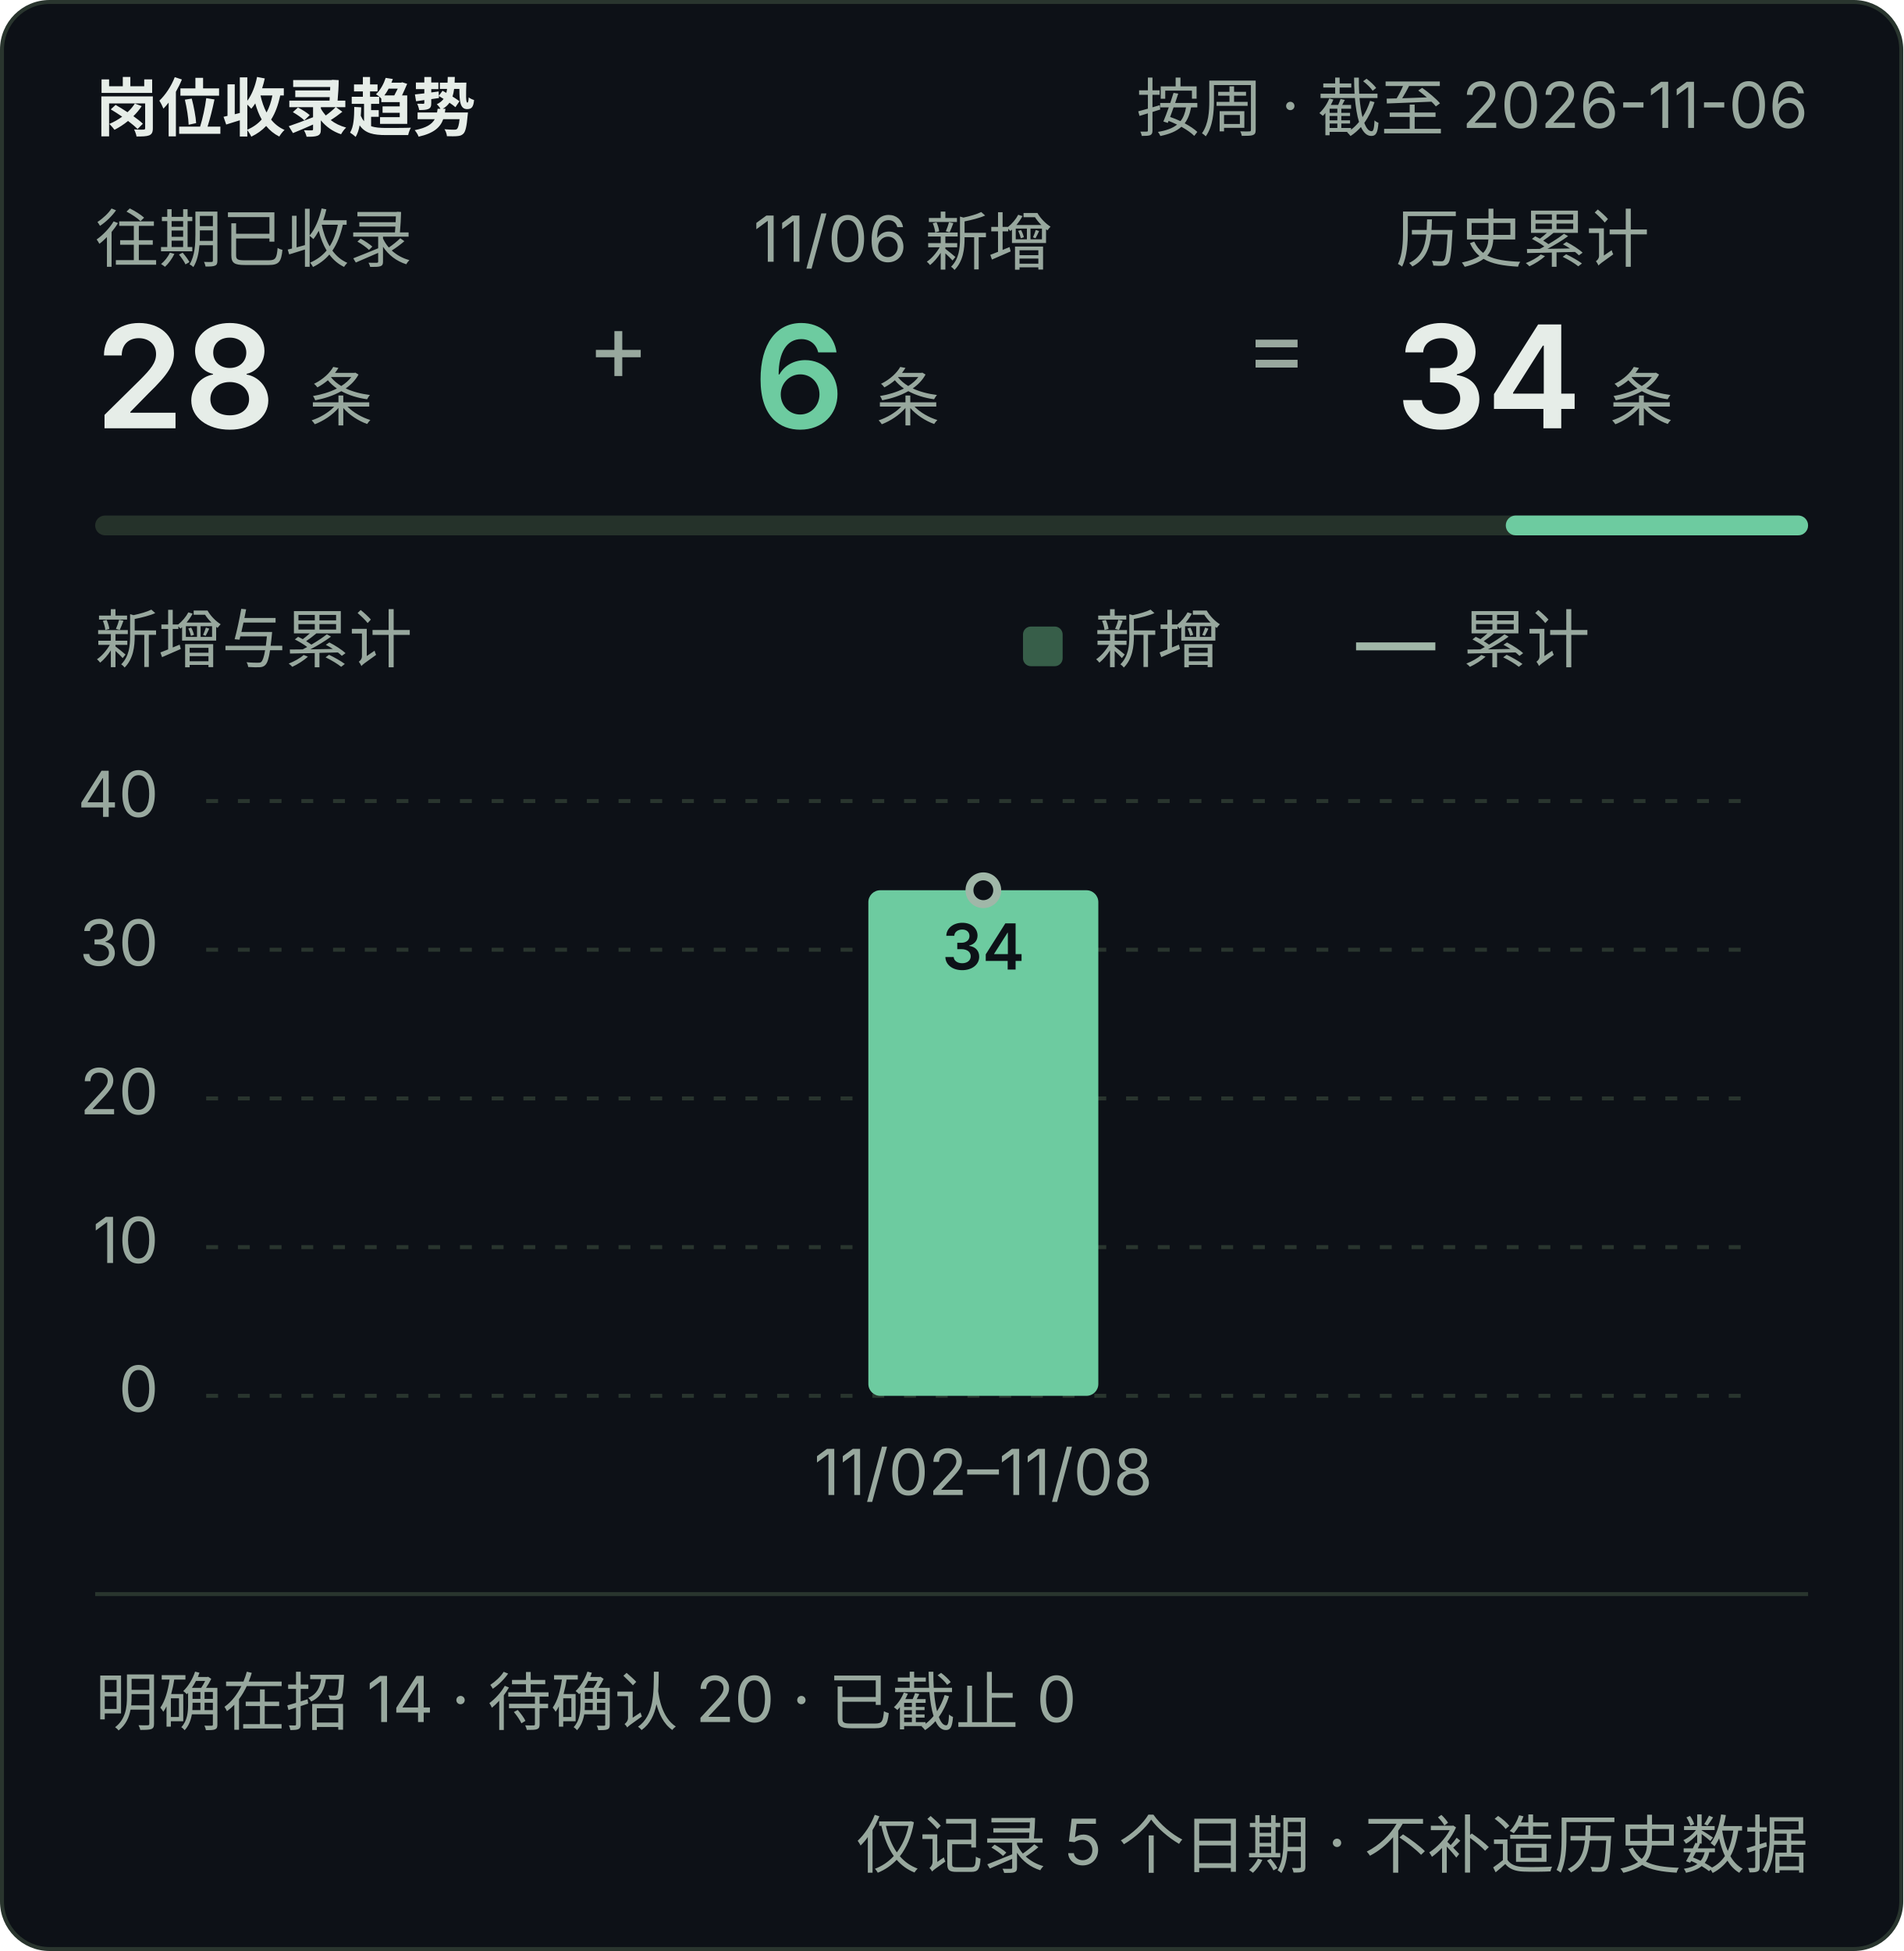
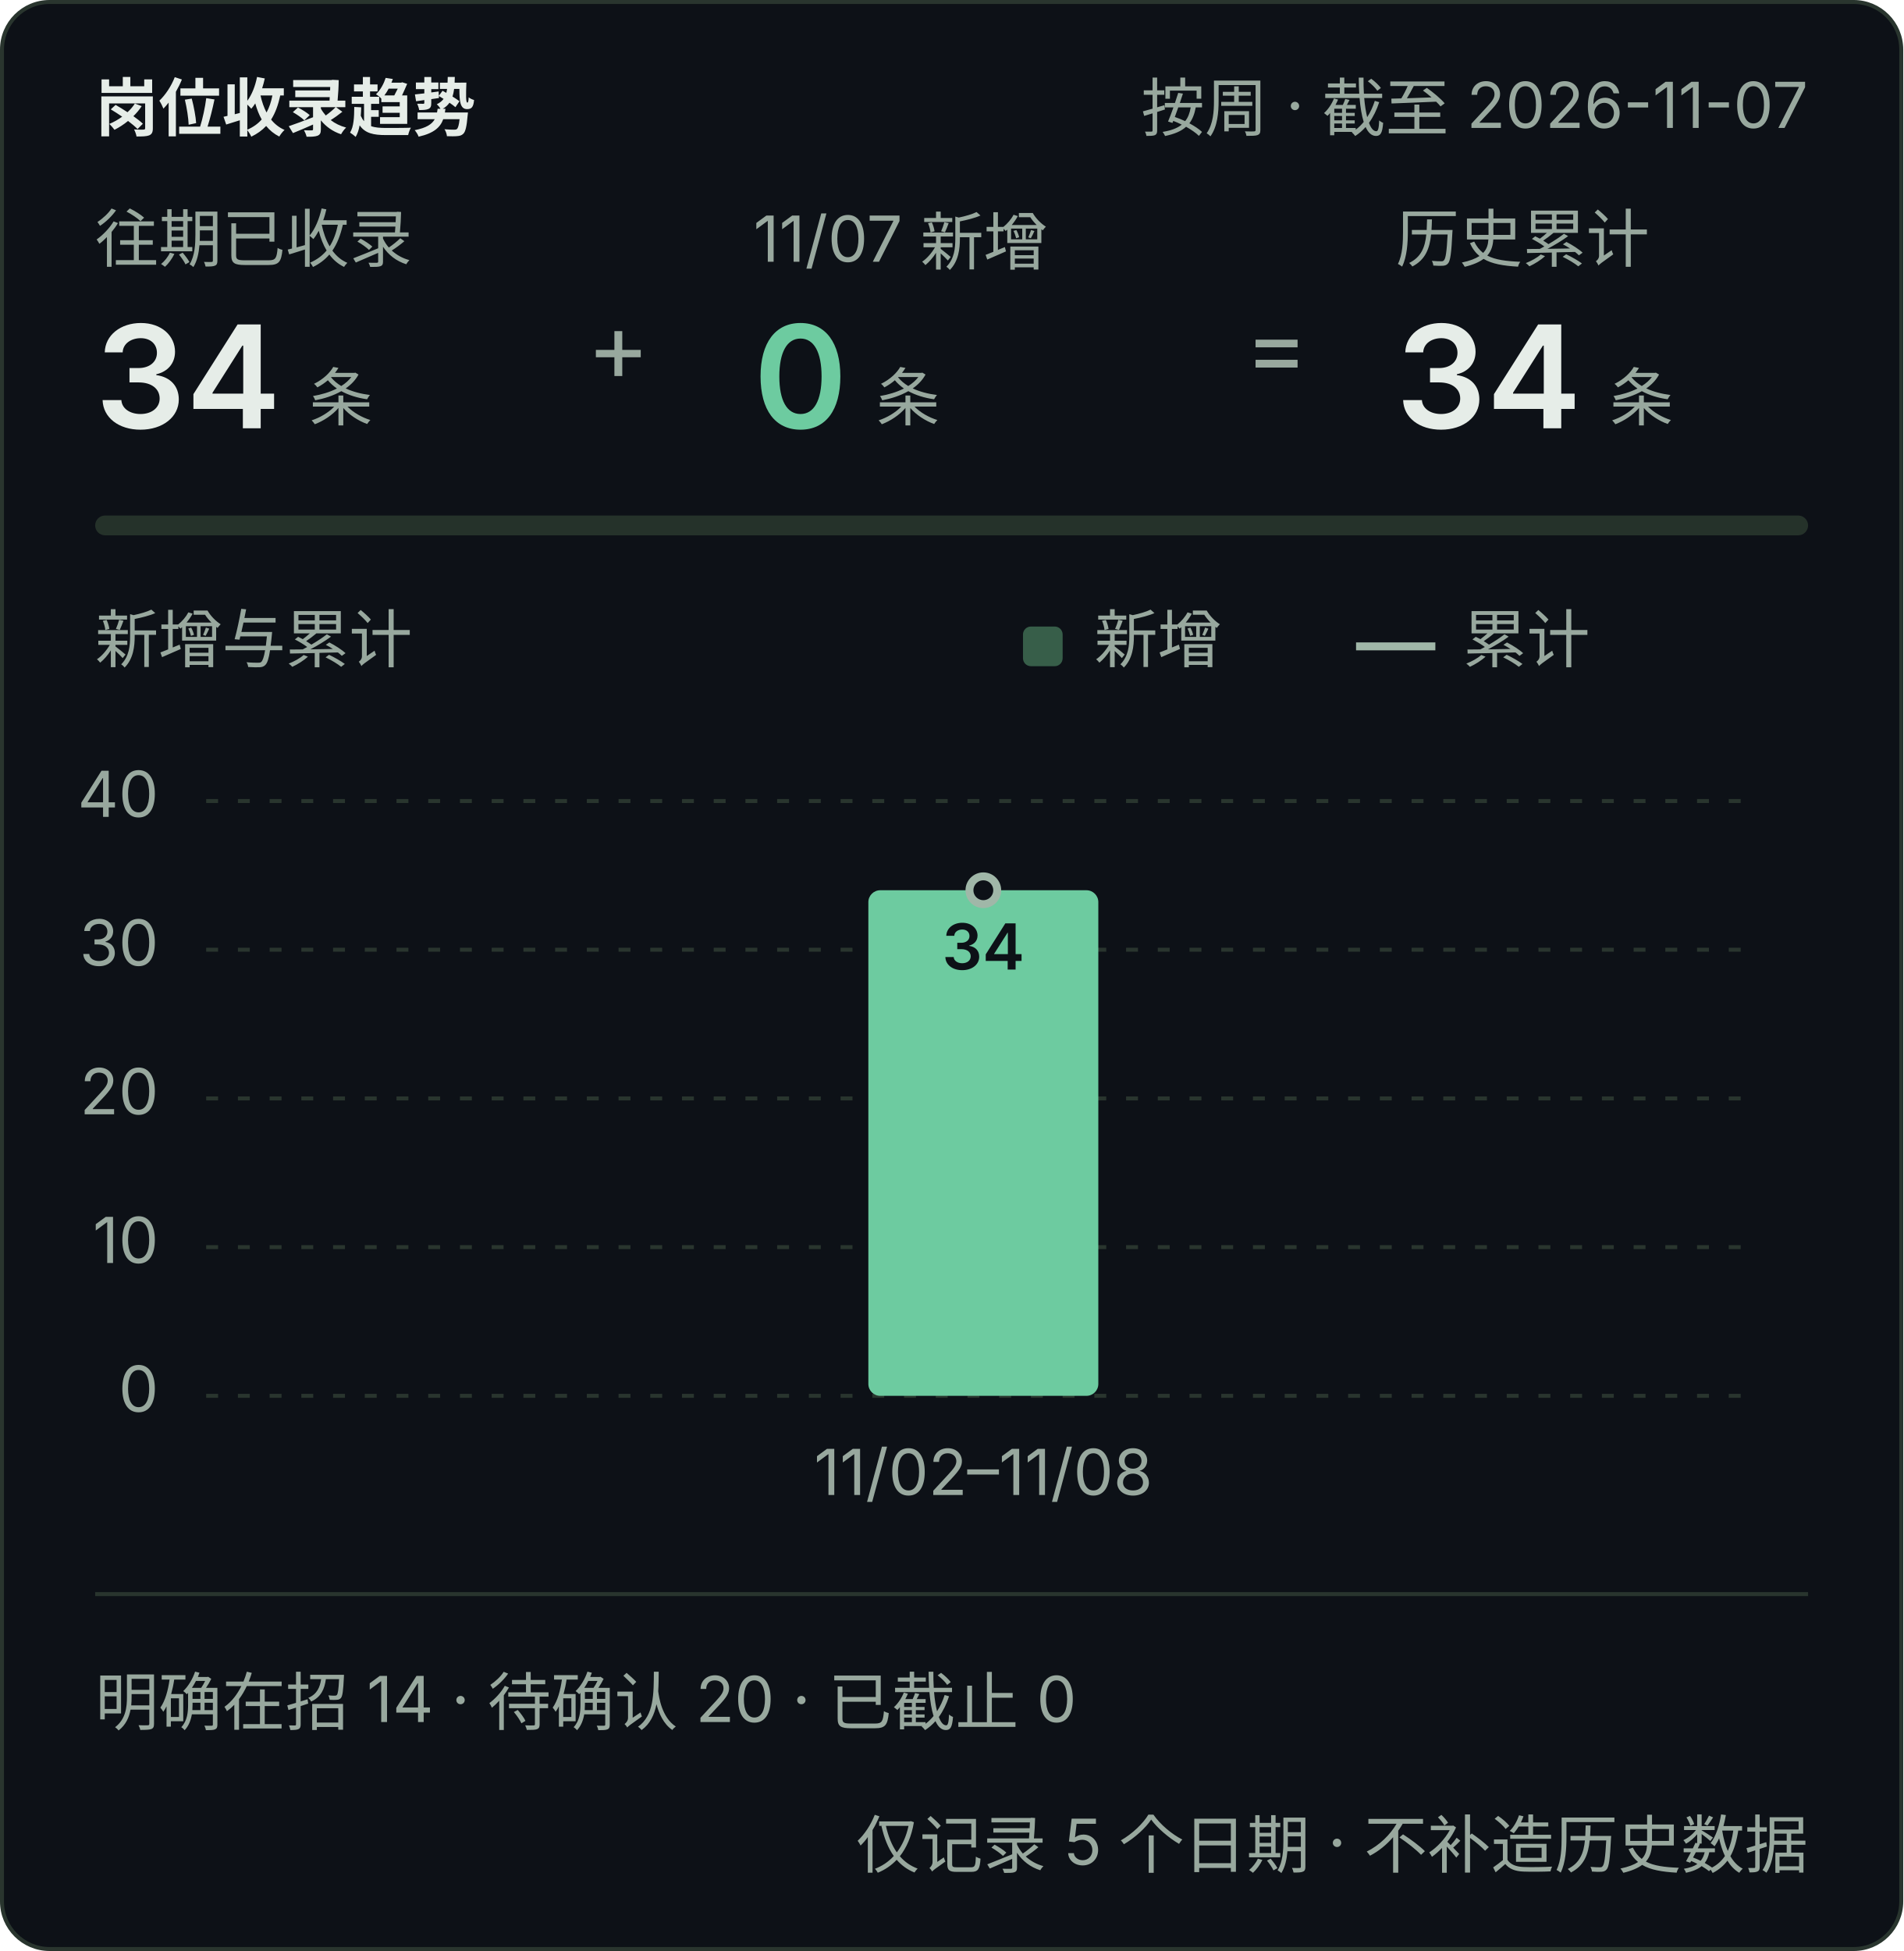
<svg xmlns="http://www.w3.org/2000/svg" width="480" height="492" viewBox="0 0 480 492" role="img" aria-labelledby="title desc">
  <rect x=".5" y=".5" width="479" height="491" rx="12" fill="#0d1117" stroke="#29352e" />
  <g font-family="-apple-system,BlinkMacSystemFont,Segoe UI,PingFang SC,Microsoft YaHei,sans-serif">
    <text x="24" y="33" fill="#e6ede8" font-size="16" font-weight="600" text-anchor="start">岗位收录趋势</text>
-     <text x="456" y="33" fill="#98a89e" font-size="16" font-weight="400" text-anchor="end">按周 · 截至 2026-11-06</text>
+     <text x="456" y="33" fill="#98a89e" font-size="16" font-weight="400" text-anchor="end">按周 · 截至 2026-11-07</text>
    <text x="24" y="66" fill="#98a89e" font-size="16" font-weight="400" text-anchor="start">往期已收录</text>
-     <text x="24" y="108" fill="#e6ede8" font-size="36" font-weight="600" text-anchor="start">28</text>
+     <text x="24" y="108" fill="#e6ede8" font-size="36" font-weight="600" text-anchor="start">34</text>
    <text x="78" y="106" fill="#98a89e" font-size="16" font-weight="400" text-anchor="start">条</text>
-     <text x="190" y="66" fill="#98a89e" font-size="16" font-weight="400" text-anchor="start">11/06 新增</text>
-     <text x="190" y="108" fill="#6dcba0" font-size="36" font-weight="600" text-anchor="start">6</text>
+     <text x="190" y="66" fill="#98a89e" font-size="16" font-weight="400" text-anchor="start">11/07 新增</text>
+     <text x="190" y="108" fill="#6dcba0" font-size="36" font-weight="600" text-anchor="start">0</text>
    <text x="221" y="106" fill="#98a89e" font-size="16" font-weight="400" text-anchor="start">条</text>
    <text x="352" y="66" fill="#98a89e" font-size="16" font-weight="400" text-anchor="start">历史累计</text>
    <text x="352" y="108" fill="#e6ede8" font-size="36" font-weight="600" text-anchor="start">34</text>
    <text x="406" y="106" fill="#98a89e" font-size="16" font-weight="400" text-anchor="start">条</text>
    <text x="148" y="96" fill="#98a89e" font-size="24" font-weight="400" text-anchor="start">+</text>
    <text x="314" y="96" fill="#98a89e" font-size="24" font-weight="400" text-anchor="start">=</text>
    <rect x="24" y="130" width="432" height="5" rx="2.5" fill="#25322a" />
-     <rect x="379.76" y="130" width="76.24" height="5" rx="2.5" fill="#6dcba0" />
    <text x="24" y="167" fill="#98a89e" font-size="16" font-weight="400" text-anchor="start">新增与累计</text>
    <rect x="258" y="158" width="10" height="10" rx="2" fill="#375e49" />
    <text x="276" y="167" fill="#98a89e" font-size="16" font-weight="400" text-anchor="start">新增</text>
    <line x1="342" y1="163" x2="362" y2="163" stroke="#a0b7a8" stroke-width="2" />
    <text x="369" y="167" fill="#98a89e" font-size="16" font-weight="400" text-anchor="start">累计</text>
    <line x1="52" y1="352.0" x2="444" y2="352.0" stroke="#29352e" stroke-dasharray="3 5" />
    <text x="40" y="356.0" fill="#98a89e" font-size="16" font-weight="400" text-anchor="end">0</text>
    <line x1="52" y1="314.5" x2="444" y2="314.5" stroke="#29352e" stroke-dasharray="3 5" />
    <text x="40" y="318.5" fill="#98a89e" font-size="16" font-weight="400" text-anchor="end">10</text>
    <line x1="52" y1="277.0" x2="444" y2="277.0" stroke="#29352e" stroke-dasharray="3 5" />
    <text x="40" y="281.0" fill="#98a89e" font-size="16" font-weight="400" text-anchor="end">20</text>
    <line x1="52" y1="239.5" x2="444" y2="239.5" stroke="#29352e" stroke-dasharray="3 5" />
    <text x="40" y="243.5" fill="#98a89e" font-size="16" font-weight="400" text-anchor="end">30</text>
    <line x1="52" y1="202.0" x2="444" y2="202.0" stroke="#29352e" stroke-dasharray="3 5" />
    <text x="40" y="206.0" fill="#98a89e" font-size="16" font-weight="400" text-anchor="end">40</text>
    <rect x="219.00" y="224.50" width="58.00" height="127.50" rx="3" fill="#6dcba0" />
    <text x="248.0" y="244.5" fill="#0d1117" font-size="16" font-weight="600" text-anchor="middle">34</text>
    <text x="248.0" y="377" fill="#98a89e" font-size="16" font-weight="400" text-anchor="middle">11/02–11/08</text>
    <polyline points="248.00,224.50" fill="none" stroke="#a0b7a8" stroke-width="2" stroke-linejoin="round" />
    <circle cx="248.00" cy="224.50" r="3.5" fill="#0d1117" stroke="#a0b7a8" stroke-width="2" />
    <line x1="24" y1="402" x2="456" y2="402" stroke="#29352e" />
    <text x="24" y="435" fill="#98a89e" font-size="16" font-weight="400" text-anchor="start">明确在招 14   ·   待确认 20   ·   已截止 0</text>
    <text x="456" y="471" fill="#98a89e" font-size="16" font-weight="400" text-anchor="end">仅记录 5 个日期 · 不补造历史数据</text>
  </g>
</svg>
